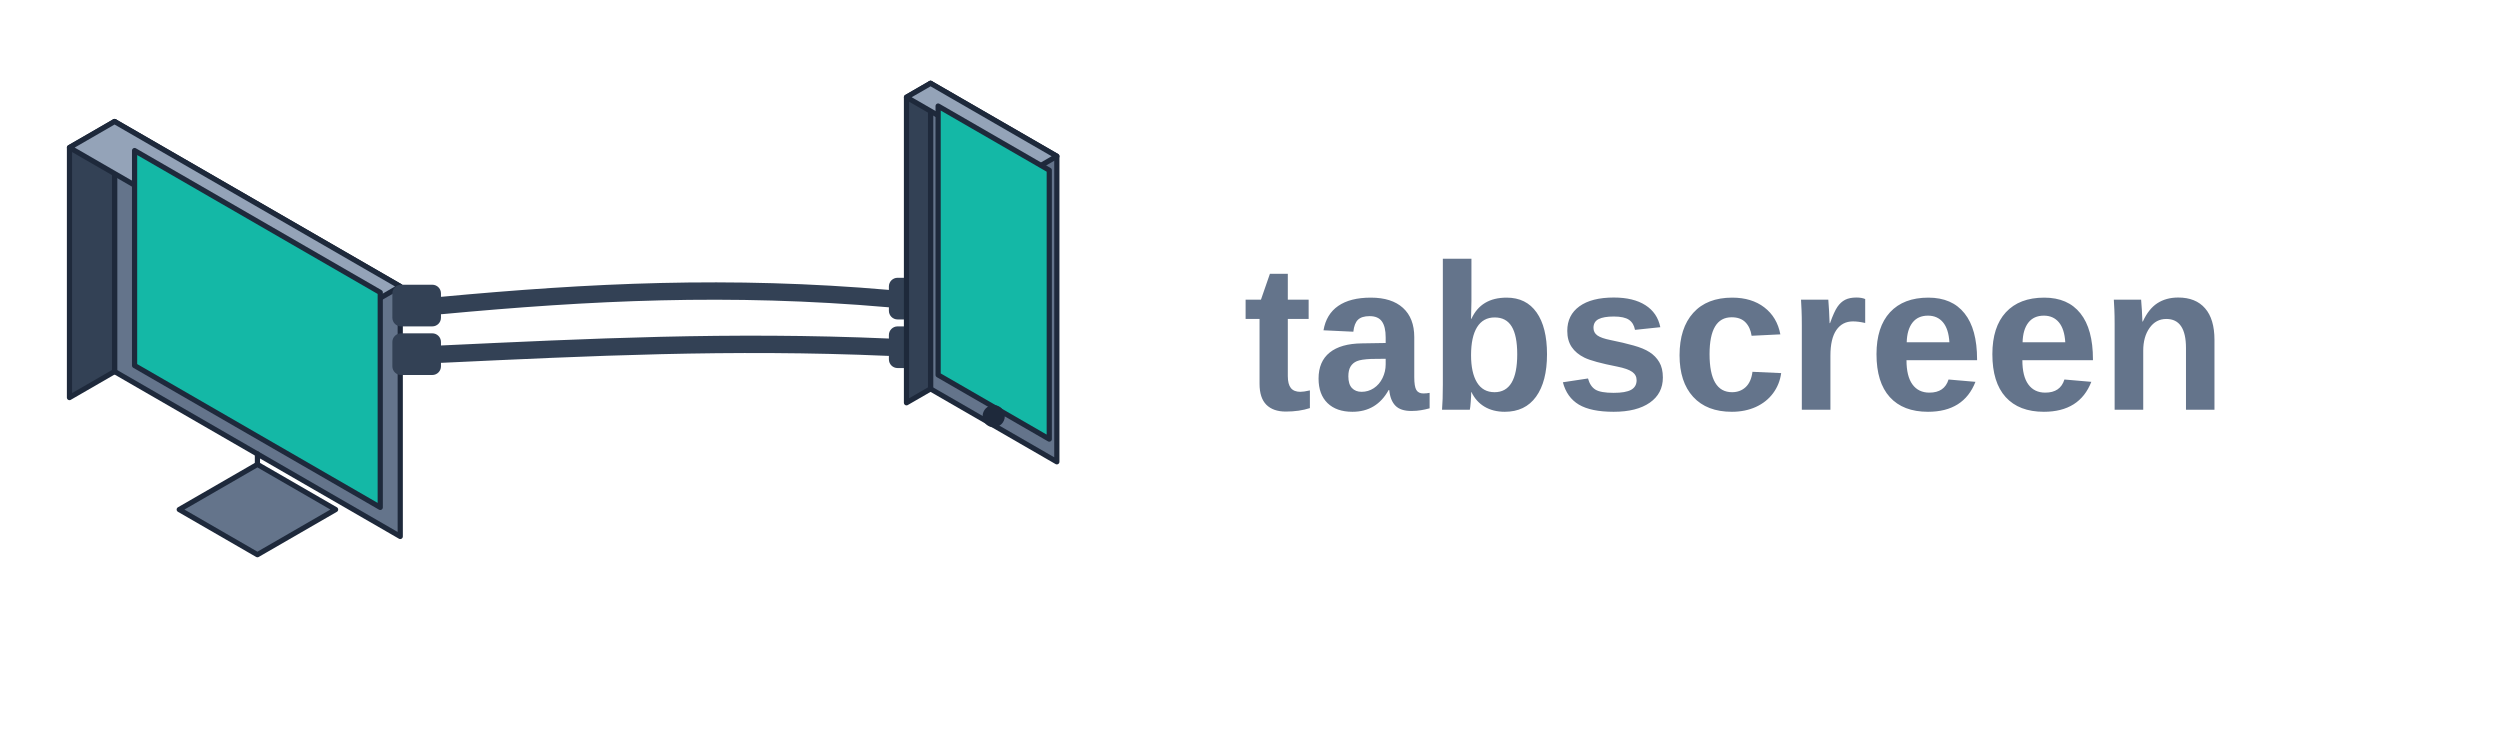
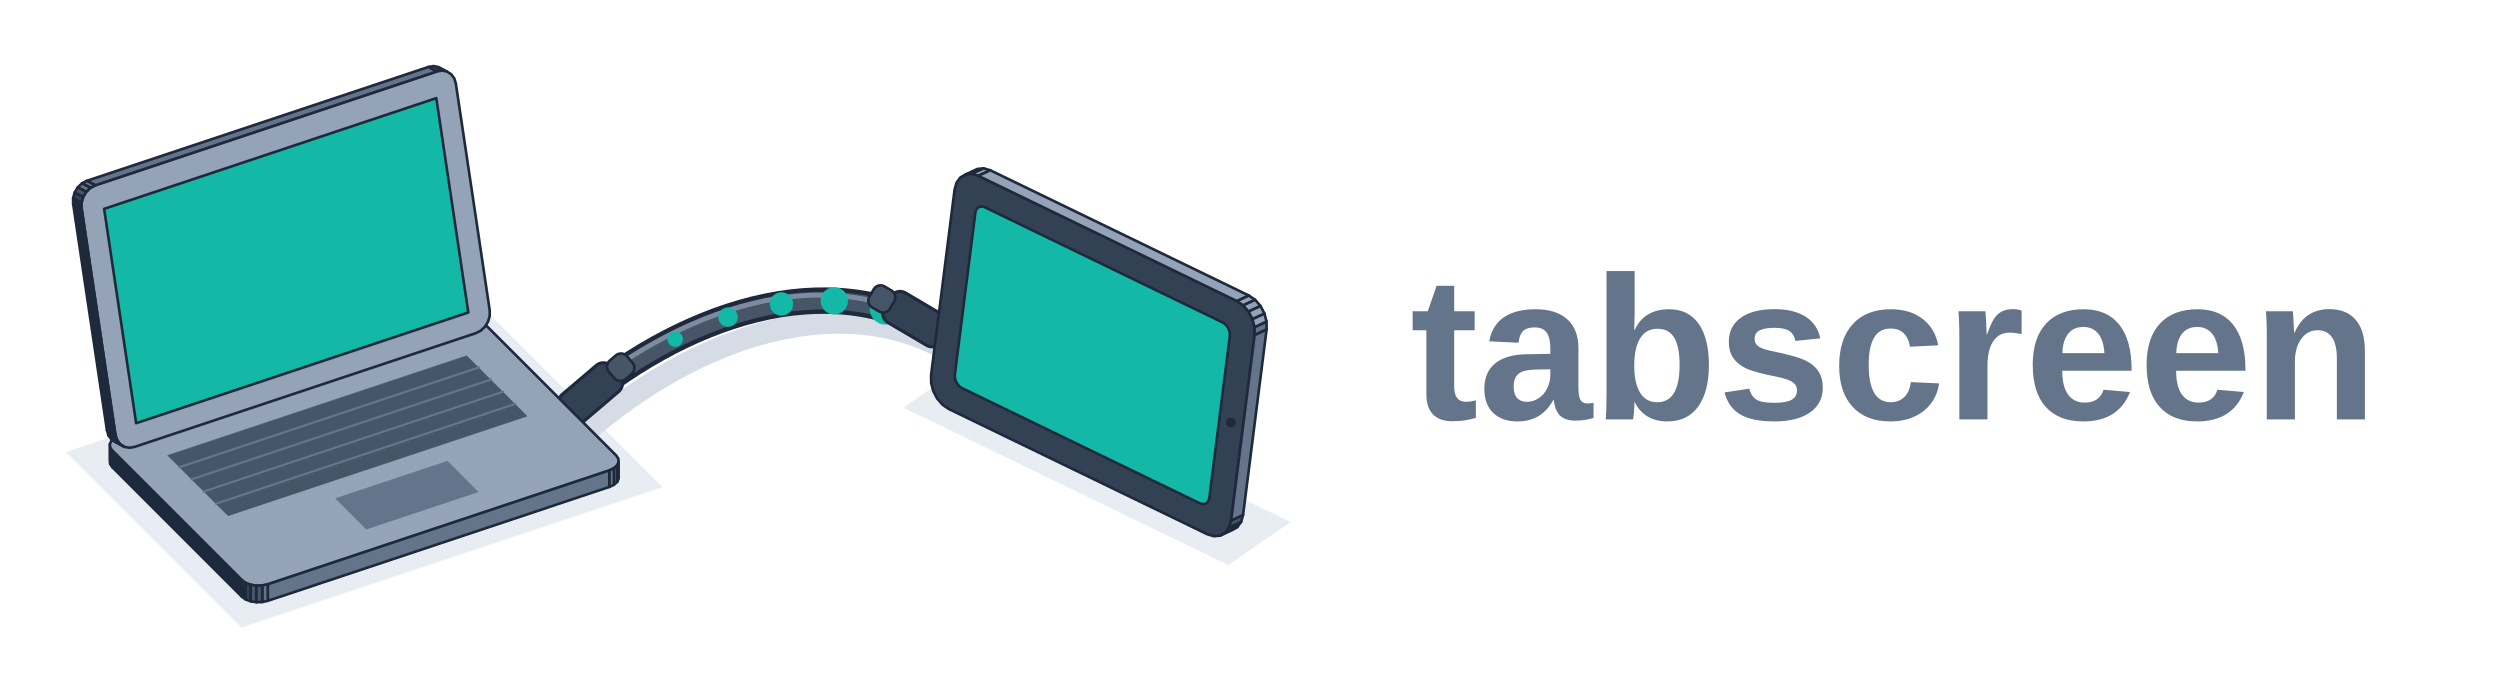
- <svg xmlns="http://www.w3.org/2000/svg" viewBox="0 0 720 210" width="720" height="210" role="img" aria-labelledby="tabscreen-logo-title">
-   <g stroke="#1e293b" stroke-width="1.5" stroke-linejoin="round">
-     <polygon points="33.00,107.00 115.27,154.50 115.27,82.50 33.00,35.00" fill="#64748b" />
-     <polygon points="33.00,107.00 20.01,114.50 20.01,42.50 33.00,35.00" fill="#334155" />
-     <polygon points="33.00,35.00 115.27,82.50 102.28,90.00 20.01,42.50" fill="#94a3b8" />
-     <polygon points="38.76,105.28 109.51,146.13 109.51,84.22 38.76,43.36" fill="#14b8a6" />
+ <svg xmlns="http://www.w3.org/2000/svg" viewBox="0 0 757 210" role="img" aria-label="tabscreen logo">
+   <style>.t0{fill:#1e293b}.t1{fill:#334155}.t2{fill:#475569}.t3{fill:#64748b}.t4{fill:#94a3b8}.scr{fill:#14b8a6}.kb{fill:#475569}.tp{fill:#64748b}.cam{fill:#1e293b}.keyline{fill:none; stroke:#64748b; stroke-width:1; stroke-linecap:round}.cshadow{fill:none; stroke:#d5dce5; stroke-width:10; stroke-linecap:round}.cout{fill:none; stroke:#1e293b; stroke-width:12; stroke-linecap:round}.cin{fill:none; stroke:#475569; stroke-width:8; stroke-linecap:round}.chi{fill:none; stroke:#94a3b8; stroke-width:2.2; stroke-linecap:round; opacity:.7}.cdot{fill:#14b8a6}.pbody{fill:#334155; stroke:#1e293b; stroke-width:1.2}.pneck{fill:#475569; stroke:#1e293b; stroke-width:1}.ptip{fill:#cbd5e1; stroke:#1e293b; stroke-width:1.2}.pslot{fill:#1e293b}.gshadow{fill:#e8edf3; stroke:none}.cabl{fill:none; stroke:#334155; stroke-width:5; stroke-linecap:round}polygon{stroke:#1e293b; stroke-width:1.2; stroke-linejoin:round}.kb,.tp,.gshadow{stroke:none}</style>
+   <g transform="translate(214.4,142.2) scale(0.6678)">
+     <polygon class="gshadow" points="-211.54,71.62 -20.62,7.98 -100.23,-71.62 -291.15,-7.98" />
+     <polygon class="gshadow" points="88.53,-28.10 235.83,43.26 264.17,23.76 116.88,-47.60" />
+     <path class="cshadow" d="M-63.68,-25.94 C-12.77,-70.71 55.11,-94.00 106.03,-61.34" transform="translate(7,10)" />
+     <path class="cout" d="M-63.68,-25.94 C-12.77,-70.71 55.11,-94.00 106.03,-61.34" />
+     <path class="cin" d="M-63.68,-25.94 C-12.77,-70.71 55.11,-94.00 106.03,-61.34" />
+     <path class="chi" d="M-63.68,-25.94 C-12.77,-70.71 55.11,-94.00 106.03,-61.34" transform="translate(-1.5,-2.5)" />
+     <circle class="cdot" cx="-38.08" cy="-45.64" r="2.60" />
+     <circle class="cdot" cx="-14.89" cy="-59.16" r="3.50" />
+     <circle class="cdot" cx="9.06" cy="-69.16" r="4.40" />
+     <circle class="cdot" cx="33.28" cy="-75.12" r="5.30" />
+     <circle class="cdot" cx="57.23" cy="-76.53" r="6.20" />
+     <circle class="cdot" cx="80.42" cy="-72.86" r="7.10" />
+     <g transform="translate(-67.49,-22.69) rotate(-40.4) scale(1.2)">
+       <rect class="pbody" x="3" y="-6.5" width="25" height="13" rx="4" />
+       <rect class="pneck" x="26" y="-4.6" width="9" height="9.2" rx="3" />
+       <rect class="ptip" x="-8" y="-4.2" width="12" height="8.4" rx="4.2" />
+       <rect class="pslot" x="-5" y="-1.2" width="7" height="2.4" rx="1.2" />
+     </g>
+     <g transform="translate(110.33,-58.80) rotate(-149.5) scale(1.2)">
+       <rect class="pbody" x="3" y="-6.5" width="25" height="13" rx="4" />
+       <rect class="pneck" x="26" y="-4.6" width="9" height="9.2" rx="3" />
+       <rect class="ptip" x="-8" y="-4.2" width="12" height="8.4" rx="4.2" />
+       <rect class="pslot" x="-5" y="-1.2" width="7" height="2.4" rx="1.2" />
+     </g>
+     <polygon class="t0" points="-271.23,-11.60 -271.09,-10.06 -271.09,-2.56 -271.23,-4.10" />
+     <polygon class="t0" points="-271.09,-10.06 -270.13,-8.61 -270.13,-1.11 -271.09,-2.56" />
+     <polygon class="t4" points="-44.78,0.37 -42.69,-0.60 -41.23,-1.90 -40.54,-3.40 -40.68,-4.94 -41.64,-6.39 -100.43,-65.18 -102.11,-66.38 -104.36,-67.23 -106.95,-67.63 -109.63,-67.54 -112.14,-66.99 -266.99,-15.37 -269.08,-14.40 -270.54,-13.10 -271.23,-11.60 -271.09,-10.06 -270.13,-8.61 -211.34,50.18 -209.66,51.38 -207.41,52.23 -204.82,52.63 -202.14,52.54 -199.63,51.99" />
+     <polygon class="t2" points="-41.23,-1.90 -40.54,-3.40 -40.54,4.10 -41.23,5.60" />
+     <polygon class="t3" points="-42.69,-0.60 -41.23,-1.90 -41.23,5.60 -42.69,6.90" />
+     <polygon class="t3" points="-44.78,0.37 -42.69,-0.60 -42.69,6.90 -44.78,7.87" />
+     <polygon class="t0" points="-270.13,-8.61 -211.34,50.18 -211.34,57.68 -270.13,-1.11" />
+     <polygon class="t3" points="-199.63,51.99 -44.78,0.37 -44.78,7.87 -199.63,59.49" />
+     <polygon class="t0" points="-211.34,50.18 -209.66,51.38 -209.66,58.88 -211.34,57.68" />
+     <polygon class="t1" points="-209.66,51.38 -207.41,52.23 -207.41,59.73 -209.66,58.88" />
+     <polygon class="t3" points="-202.14,52.54 -199.63,51.99 -199.63,59.49 -202.14,60.04" />
+     <polygon class="t2" points="-207.41,52.23 -204.82,52.63 -204.82,60.13 -207.41,59.73" />
+     <polygon class="t2" points="-204.82,52.63 -202.14,52.54 -202.14,60.04 -204.82,60.13" />
+     <polygon class="kb" points="-245.20,-6.51 -109.44,-51.76 -81.88,-24.20 -217.64,21.05" />
+     <polyline class="keyline" points="-239.69,-1.09 -103.92,-46.35" />
+     <polyline class="keyline" points="-234.18,4.42 -98.41,-40.84" />
+     <polyline class="keyline" points="-228.67,9.93 -92.90,-35.33" />
+     <polyline class="keyline" points="-223.15,15.44 -87.39,-29.82" />
+     <polygon class="tp" points="-169.09,13.03 -118.18,-3.94 -104.10,10.15 -155.01,27.12" />
+     <polygon class="t3" points="-118.38,-180.49 -120.62,-180.93 -124.45,-182.96 -122.21,-182.53" />
+     <polygon class="t3" points="-120.62,-180.93 -122.97,-180.55 -126.80,-182.58 -124.45,-182.96" />
+     <polygon class="t4" points="-105.25,-61.89 -103.01,-63.05 -101.11,-64.86 -99.73,-67.16 -99.00,-69.71 -99.01,-72.28 -114.37,-175.11 -115.09,-177.44 -116.48,-179.29 -118.38,-180.49 -120.62,-180.93 -122.97,-180.55 -277.83,-128.93 -280.06,-127.78 -281.97,-125.96 -283.35,-123.67 -284.07,-121.11 -284.07,-118.55 -268.71,-15.71 -267.98,-13.39 -266.60,-11.53 -264.69,-10.33 -262.46,-9.90 -260.11,-10.27" />
+     <polygon class="t0" points="-266.60,-11.53 -264.69,-10.33 -268.52,-12.37 -270.43,-13.57" />
+     <polygon class="t0" points="-267.98,-13.39 -266.60,-11.53 -270.43,-13.57 -271.81,-15.42" />
+     <polygon class="t0" points="-268.71,-15.71 -267.98,-13.39 -271.81,-15.42 -272.54,-17.74" />
+     <polygon class="t3" points="-122.97,-180.55 -277.83,-128.93 -281.65,-130.96 -126.80,-182.58" />
+     <polygon class="t0" points="-284.07,-118.55 -268.71,-15.71 -272.54,-17.74 -287.90,-120.58" />
+     <polygon class="t3" points="-277.83,-128.93 -280.06,-127.78 -283.89,-129.81 -281.65,-130.96" />
+     <polygon class="t0" points="-284.07,-121.11 -284.07,-118.55 -287.90,-120.58 -287.90,-123.15" />
+     <polygon class="t3" points="-280.06,-127.78 -281.97,-125.96 -285.79,-128.00 -283.89,-129.81" />
+     <polygon class="t1" points="-283.35,-123.67 -284.07,-121.11 -287.90,-123.15 -287.17,-125.70" />
+     <polygon class="t2" points="-281.97,-125.96 -283.35,-123.67 -287.17,-125.70 -285.79,-128.00" />
+     <polygon class="scr" points="-259.33,-21.06 -108.71,-71.26 -123.23,-168.45 -273.84,-118.24" />
+     <polygon class="t2" points="119.57,-134.09 116.76,-133.83 122.19,-136.35 125.00,-136.61" />
+     <polygon class="t4" points="122.54,-133.22 119.57,-134.09 125.00,-136.61 127.96,-135.74" />
+     <polygon class="t1" points="226.42,29.33 229.38,30.20 232.19,29.94 234.57,28.56 236.28,26.19 237.17,23.08 247.83,-61.07 247.79,-64.63 246.84,-68.28 245.07,-71.67 242.65,-74.47 239.81,-76.40 122.54,-133.22 119.57,-134.09 116.76,-133.83 114.38,-132.45 112.67,-130.09 111.79,-126.97 101.12,-42.82 101.16,-39.27 102.11,-35.61 103.89,-32.22 106.31,-29.42 109.14,-27.49" />
+     <polygon class="t0" points="232.19,29.94 234.57,28.56 240.00,26.04 237.62,27.42" />
+     <polygon class="t0" points="234.57,28.56 236.28,26.19 241.71,23.68 240.00,26.04" />
+     <polygon class="t2" points="236.28,26.19 237.17,23.08 242.59,20.56 241.71,23.68" />
+     <polygon class="t4" points="239.81,-76.40 122.54,-133.22 127.96,-135.74 245.24,-78.92" />
+     <polygon class="t3" points="237.17,23.08 247.83,-61.07 253.26,-63.59 242.59,20.56" />
+     <polygon class="t4" points="242.65,-74.47 239.81,-76.40 245.24,-78.92 248.07,-76.99" />
+     <polygon class="t3" points="247.83,-61.07 247.79,-64.63 253.22,-67.14 253.26,-63.59" />
+     <polygon class="t4" points="245.07,-71.67 242.65,-74.47 248.07,-76.99 250.49,-74.19" />
+     <polygon class="t4" points="247.79,-64.63 246.84,-68.28 252.27,-70.80 253.22,-67.14" />
+     <polygon class="t4" points="246.84,-68.28 245.07,-71.67 250.49,-74.19 252.27,-70.80" />
+     <polygon class="scr" points="223.00,15.29 224.18,15.64 225.31,15.54 226.26,14.99 226.94,14.04 227.30,12.80 236.59,-60.57 236.58,-61.99 236.20,-63.45 235.49,-64.81 234.52,-65.93 233.39,-66.70 125.49,-118.97 124.31,-119.32 123.18,-119.21 122.23,-118.66 121.54,-117.72 121.19,-116.47 111.90,-43.11 111.91,-41.69 112.29,-40.23 113.00,-38.87 113.97,-37.75 115.10,-36.98" />
+     <circle class="cam" cx="237.03" cy="-21.35" r="2.20" />
  </g>
-   <g stroke="#1e293b" stroke-width="1.5" stroke-linejoin="round" stroke-linecap="round">
-     <line x1="74.14" y1="130.75" x2="74.14" y2="146.75" />
-     <polygon points="74.14,133.75 96.65,146.75 74.14,159.75 51.62,146.75" fill="#64748b" />
-   </g>
-   <g fill="none" stroke="#334155" stroke-width="5" stroke-linecap="round">
-     <path d="M127,88 C170,84 210,82 256,86" />
-     <path d="M127,102 C170,100 210,98 256,100" />
-   </g>
-   <g fill="#334155">
-     <rect x="113" y="82" width="14" height="12" rx="2.5" />
-     <rect x="113" y="96" width="14" height="12" rx="2.5" />
-     <rect x="256" y="80" width="14" height="12" rx="2.5" />
-     <rect x="256" y="94" width="14" height="12" rx="2.5" />
-   </g>
-   <g stroke="#1e293b" stroke-width="1.5" stroke-linejoin="round">
-     <polygon points="268.00,112.00 304.37,133.00 304.37,45.00 268.00,24.00" fill="#64748b" />
-     <polygon points="268.00,112.00 261.07,116.00 261.07,28.00 268.00,24.00" fill="#334155" />
-     <polygon points="268.00,24.00 304.37,45.00 297.44,49.00 261.07,28.00" fill="#94a3b8" />
-     <polygon points="270.18,107.98 302.19,126.46 302.19,49.02 270.18,30.54" fill="#14b8a6" />
-   </g>
-   <circle cx="286.19" cy="119.86" r="3.2" fill="#1e293b" />
-   <text x="358" y="118" font-family="'Segoe UI', 'Helvetica Neue', Arial, sans-serif" font-size="60" font-weight="600" fill="#64748b">tabscreen</text>
+   <text x="427" y="127" font-family="'Segoe UI', 'Helvetica Neue', Arial, sans-serif" font-size="62" font-weight="600" fill="#64748b">tabscreen</text>
</svg>
